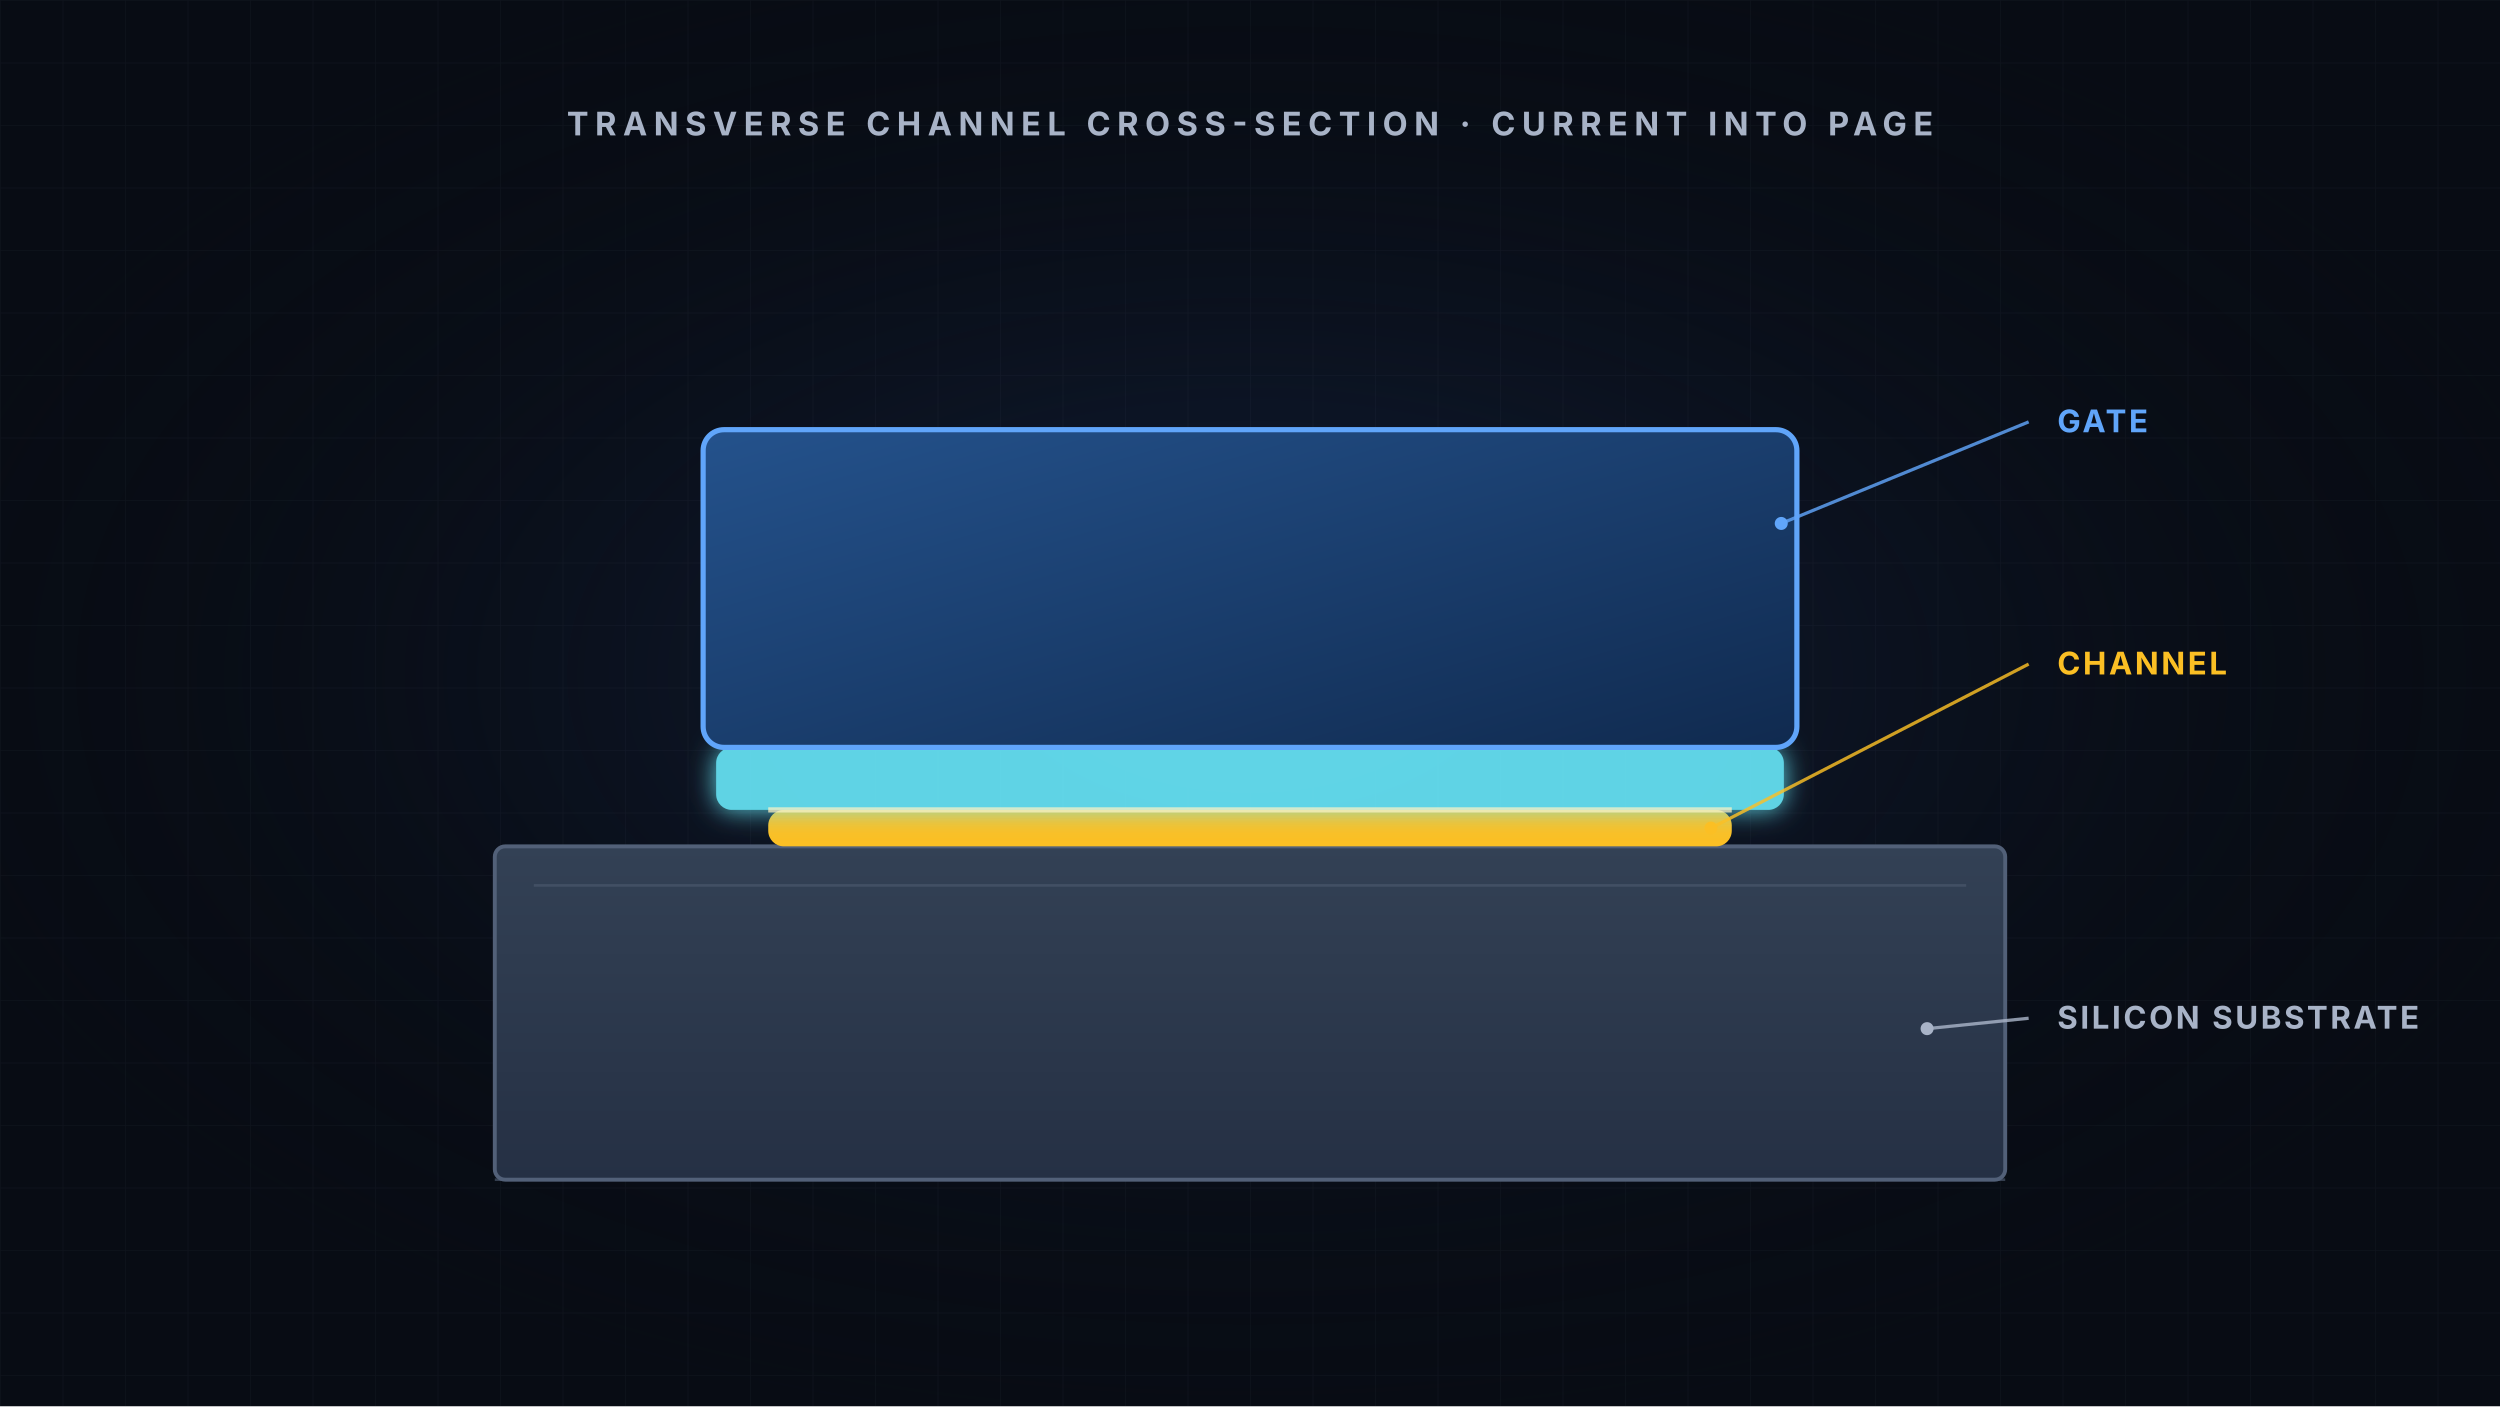
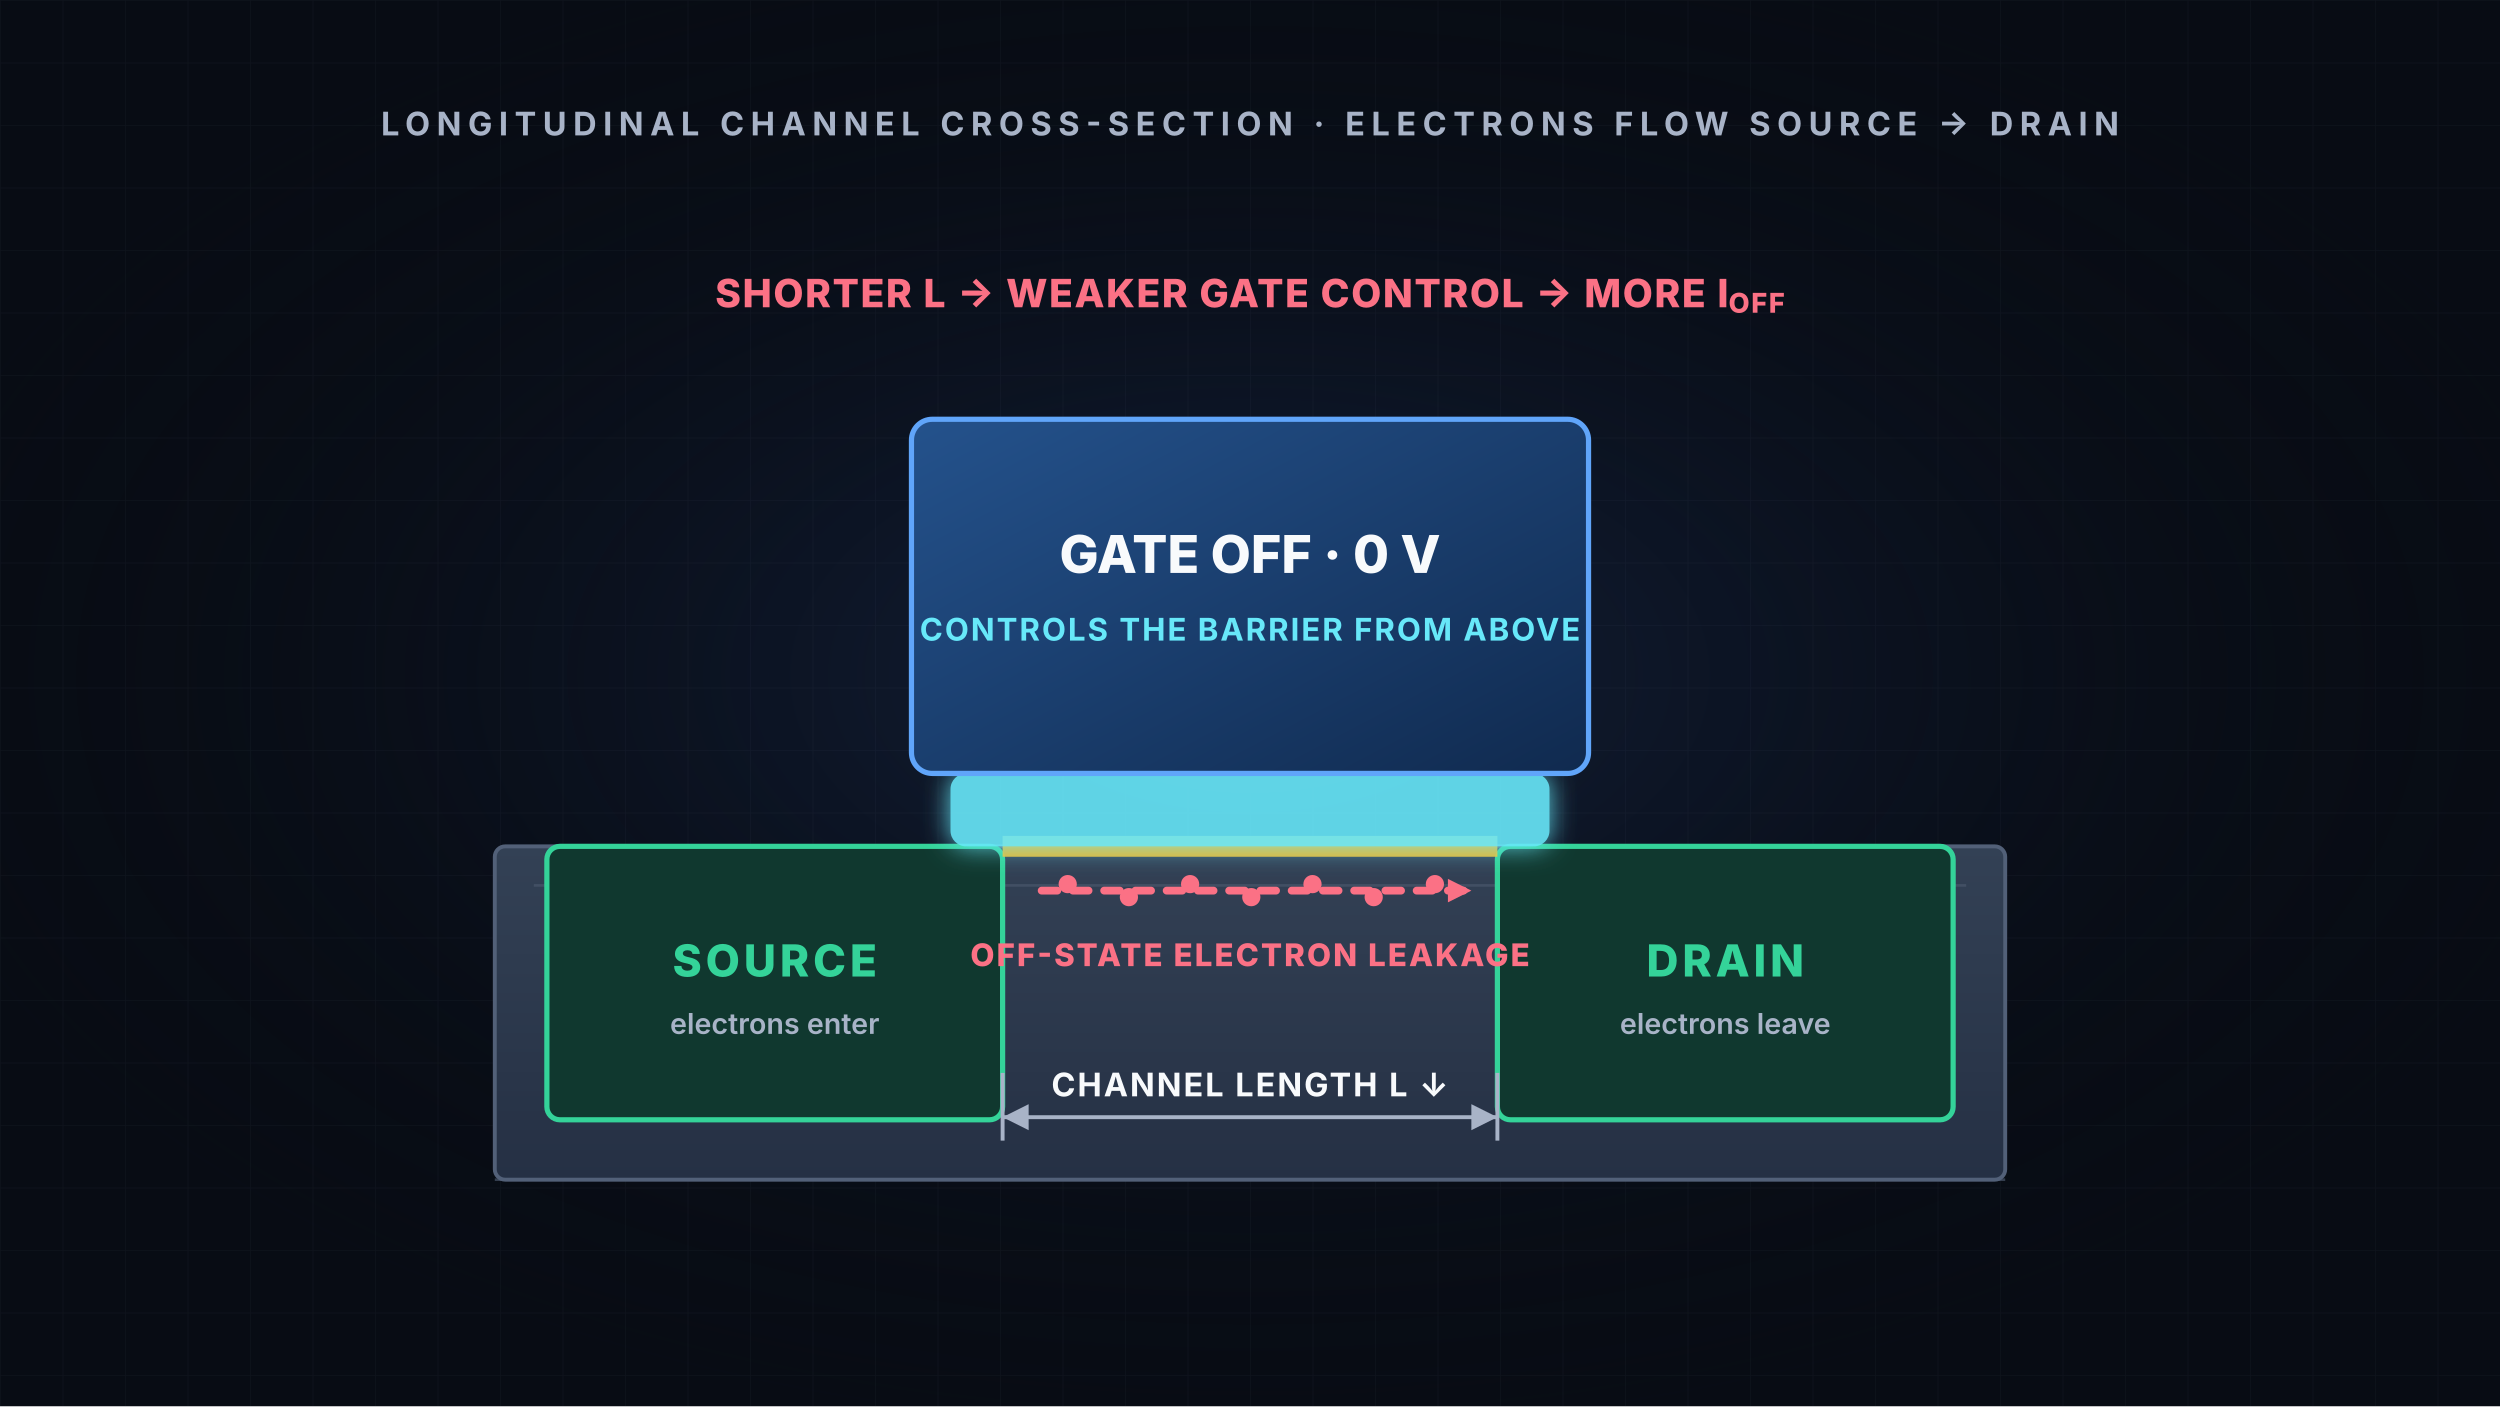
<svg xmlns="http://www.w3.org/2000/svg" width="1920" height="1080" viewBox="0 0 1920 1080" role="img" aria-labelledby="title desc" font-family="Inter, -apple-system, BlinkMacSystemFont, 'Segoe UI', sans-serif">
  <defs>
    <radialGradient id="spot" cx="50%" cy="48%" r="56%">
      <stop offset="0%" stop-color="#17284a" stop-opacity="0.72" />
      <stop offset="70%" stop-color="#0b1220" stop-opacity="0.22" />
      <stop offset="100%" stop-color="#080c14" stop-opacity="0" />
    </radialGradient>
    <linearGradient id="substrate" x1="0" y1="0" x2="0" y2="1">
      <stop offset="0%" stop-color="#334155" />
      <stop offset="100%" stop-color="#253044" />
    </linearGradient>
    <linearGradient id="gate" x1="0" y1="0" x2="1" y2="1">
      <stop offset="0%" stop-color="#24528c" />
      <stop offset="100%" stop-color="#102a4f" />
    </linearGradient>
    <filter id="controlGlow" x="-80%" y="-80%" width="260%" height="260%">
      <feGaussianBlur stdDeviation="10" result="blur" />
      <feMerge>
        <feMergeNode in="blur" />
        <feMergeNode in="SourceGraphic" />
      </feMerge>
    </filter>
    <pattern id="grid" width="48" height="48" patternUnits="userSpaceOnUse">
      <path d="M 48 0 L 0 0 0 48" fill="none" stroke="#94a3b8" stroke-width="1" opacity="0.055" />
    </pattern>
  </defs>
  <rect width="1920" height="1080" fill="#080c14" />
  <rect width="1920" height="1080" fill="url(#spot)" />
  <rect width="1920" height="1080" fill="url(#grid)" />
-   <text x="960" y="104" text-anchor="middle" fill="#a8b3c7" font-size="25" font-weight="650" letter-spacing="5">TRANSVERSE CHANNEL CROSS-SECTION · CURRENT INTO PAGE</text>
+   <text x="960" y="104" text-anchor="middle" fill="#a8b3c7" font-size="25" font-weight="650" letter-spacing="5">LONGITUDINAL CHANNEL CROSS-SECTION · ELECTRONS FLOW SOURCE → DRAIN</text>
  <path d="M 380 906 H 1540" stroke="#526078" stroke-width="2" opacity="0.6" />
  <rect x="380" y="650" width="1160" height="256" rx="8" fill="url(#substrate)" stroke="#526078" stroke-width="3" />
  <path d="M 410 680 H 1510" stroke="#94a3b8" stroke-width="2" opacity="0.17" />
-   <rect x="590" y="622" width="740" height="28" rx="12" fill="#fbbf24" />
-   <rect x="550" y="574" width="820" height="48" rx="12" fill="#67e8f9" opacity="0.9" filter="url(#controlGlow)" />
-   <rect x="540" y="330" width="840" height="244" rx="16" fill="url(#gate)" stroke="#60a5fa" stroke-width="4" />
-   <path d="M 590 622 H 1330" stroke="#fff3c4" stroke-width="4" opacity="0.72" />
-   <path d="M 1558 324 L 1368 402" fill="none" stroke="#60a5fa" stroke-width="2.5" opacity="0.82" />
-   <circle cx="1368" cy="402" r="5" fill="#60a5fa" />
-   <text x="1580" y="332" text-anchor="start" fill="#60a5fa" font-size="24" font-weight="700" letter-spacing="2">GATE</text>
-   <path d="M 1558 510 L 1314 636" fill="none" stroke="#fbbf24" stroke-width="2.5" opacity="0.82" />
-   <circle cx="1314" cy="636" r="5" fill="#fbbf24" />
-   <text x="1580" y="518" text-anchor="start" fill="#fbbf24" font-size="24" font-weight="700" letter-spacing="2">CHANNEL</text>
-   <path d="M 1558 782 L 1480 790" fill="none" stroke="#a8b3c7" stroke-width="2.5" opacity="0.82" />
-   <circle cx="1480" cy="790" r="5" fill="#a8b3c7" />
-   <text x="1580" y="790" text-anchor="start" fill="#a8b3c7" font-size="24" font-weight="700" letter-spacing="2">SILICON SUBSTRATE</text>
+   <defs>
+     <marker id="leakArrow" markerUnits="userSpaceOnUse" markerWidth="18" markerHeight="18" refX="16" refY="9" orient="auto">
+       <path d="M0 0L18 9L0 18Z" fill="#fb7185" />
+     </marker>
+   </defs>
+   <rect x="420" y="650" width="350" height="210" rx="10" fill="#10382f" stroke="#34d399" stroke-width="4" />
+   <rect x="1150" y="650" width="350" height="210" rx="10" fill="#10382f" stroke="#34d399" stroke-width="4" />
+   <path d="M 770 650 H 1150" stroke="#fbbf24" stroke-width="16" opacity="0.92" />
+   <rect x="730" y="594" width="460" height="56" rx="12" fill="#67e8f9" opacity="0.9" filter="url(#controlGlow)" />
+   <rect x="700" y="322" width="520" height="272" rx="16" fill="url(#gate)" stroke="#60a5fa" stroke-width="4" />
+   <text x="960" y="440" text-anchor="middle" fill="#f8fafc" font-size="40" font-weight="780">GATE OFF · 0 V</text>
+   <text x="960" y="492" text-anchor="middle" fill="#67e8f9" font-size="24" font-weight="650" letter-spacing="1.5">CONTROLS THE BARRIER FROM ABOVE</text>
+   <text x="595" y="750" text-anchor="middle" fill="#34d399" font-size="34" font-weight="800" letter-spacing="3">SOURCE</text>
+   <text x="595" y="794" text-anchor="middle" fill="#a8b3c7" font-size="22" font-weight="620">electrons enter</text>
+   <text x="1325" y="750" text-anchor="middle" fill="#34d399" font-size="34" font-weight="800" letter-spacing="3">DRAIN</text>
+   <text x="1325" y="794" text-anchor="middle" fill="#a8b3c7" font-size="22" font-weight="620">electrons leave</text>
+   <path d="M 800 684 H 1128" fill="none" stroke="#fb7185" stroke-width="6" stroke-linecap="round" stroke-dasharray="12 12" marker-end="url(#leakArrow)" />
+   <circle cx="820" cy="679" r="7" fill="#fb7185" />
+   <circle cx="867" cy="689" r="7" fill="#fb7185" />
+   <circle cx="914" cy="679" r="7" fill="#fb7185" />
+   <circle cx="961" cy="689" r="7" fill="#fb7185" />
+   <circle cx="1008" cy="679" r="7" fill="#fb7185" />
+   <circle cx="1055" cy="689" r="7" fill="#fb7185" />
+   <circle cx="1102" cy="679" r="7" fill="#fb7185" />
+   <text x="960" y="742" text-anchor="middle" fill="#fb7185" font-size="24" font-weight="760" letter-spacing="1.6">OFF-STATE ELECTRON LEAKAGE</text>
+   <path d="M 770 824 V 876 M 1150 824 V 876 M 770 858 H 1150" fill="none" stroke="#a8b3c7" stroke-width="3" />
+   <path d="M 770 858 L 790 848 V 868 Z M 1150 858 L 1130 848 V 868 Z" fill="#a8b3c7" />
+   <text x="960" y="842" text-anchor="middle" fill="#f8fafc" font-size="25" font-weight="740" letter-spacing="1.5">CHANNEL LENGTH L ↓</text>
+   <text x="960" y="236" text-anchor="middle" fill="#fb7185" font-size="30" font-weight="780" letter-spacing="1.2">SHORTER L → WEAKER GATE CONTROL → MORE I<tspan baseline-shift="sub" font-size="21">OFF</tspan>
+   </text>
</svg>
